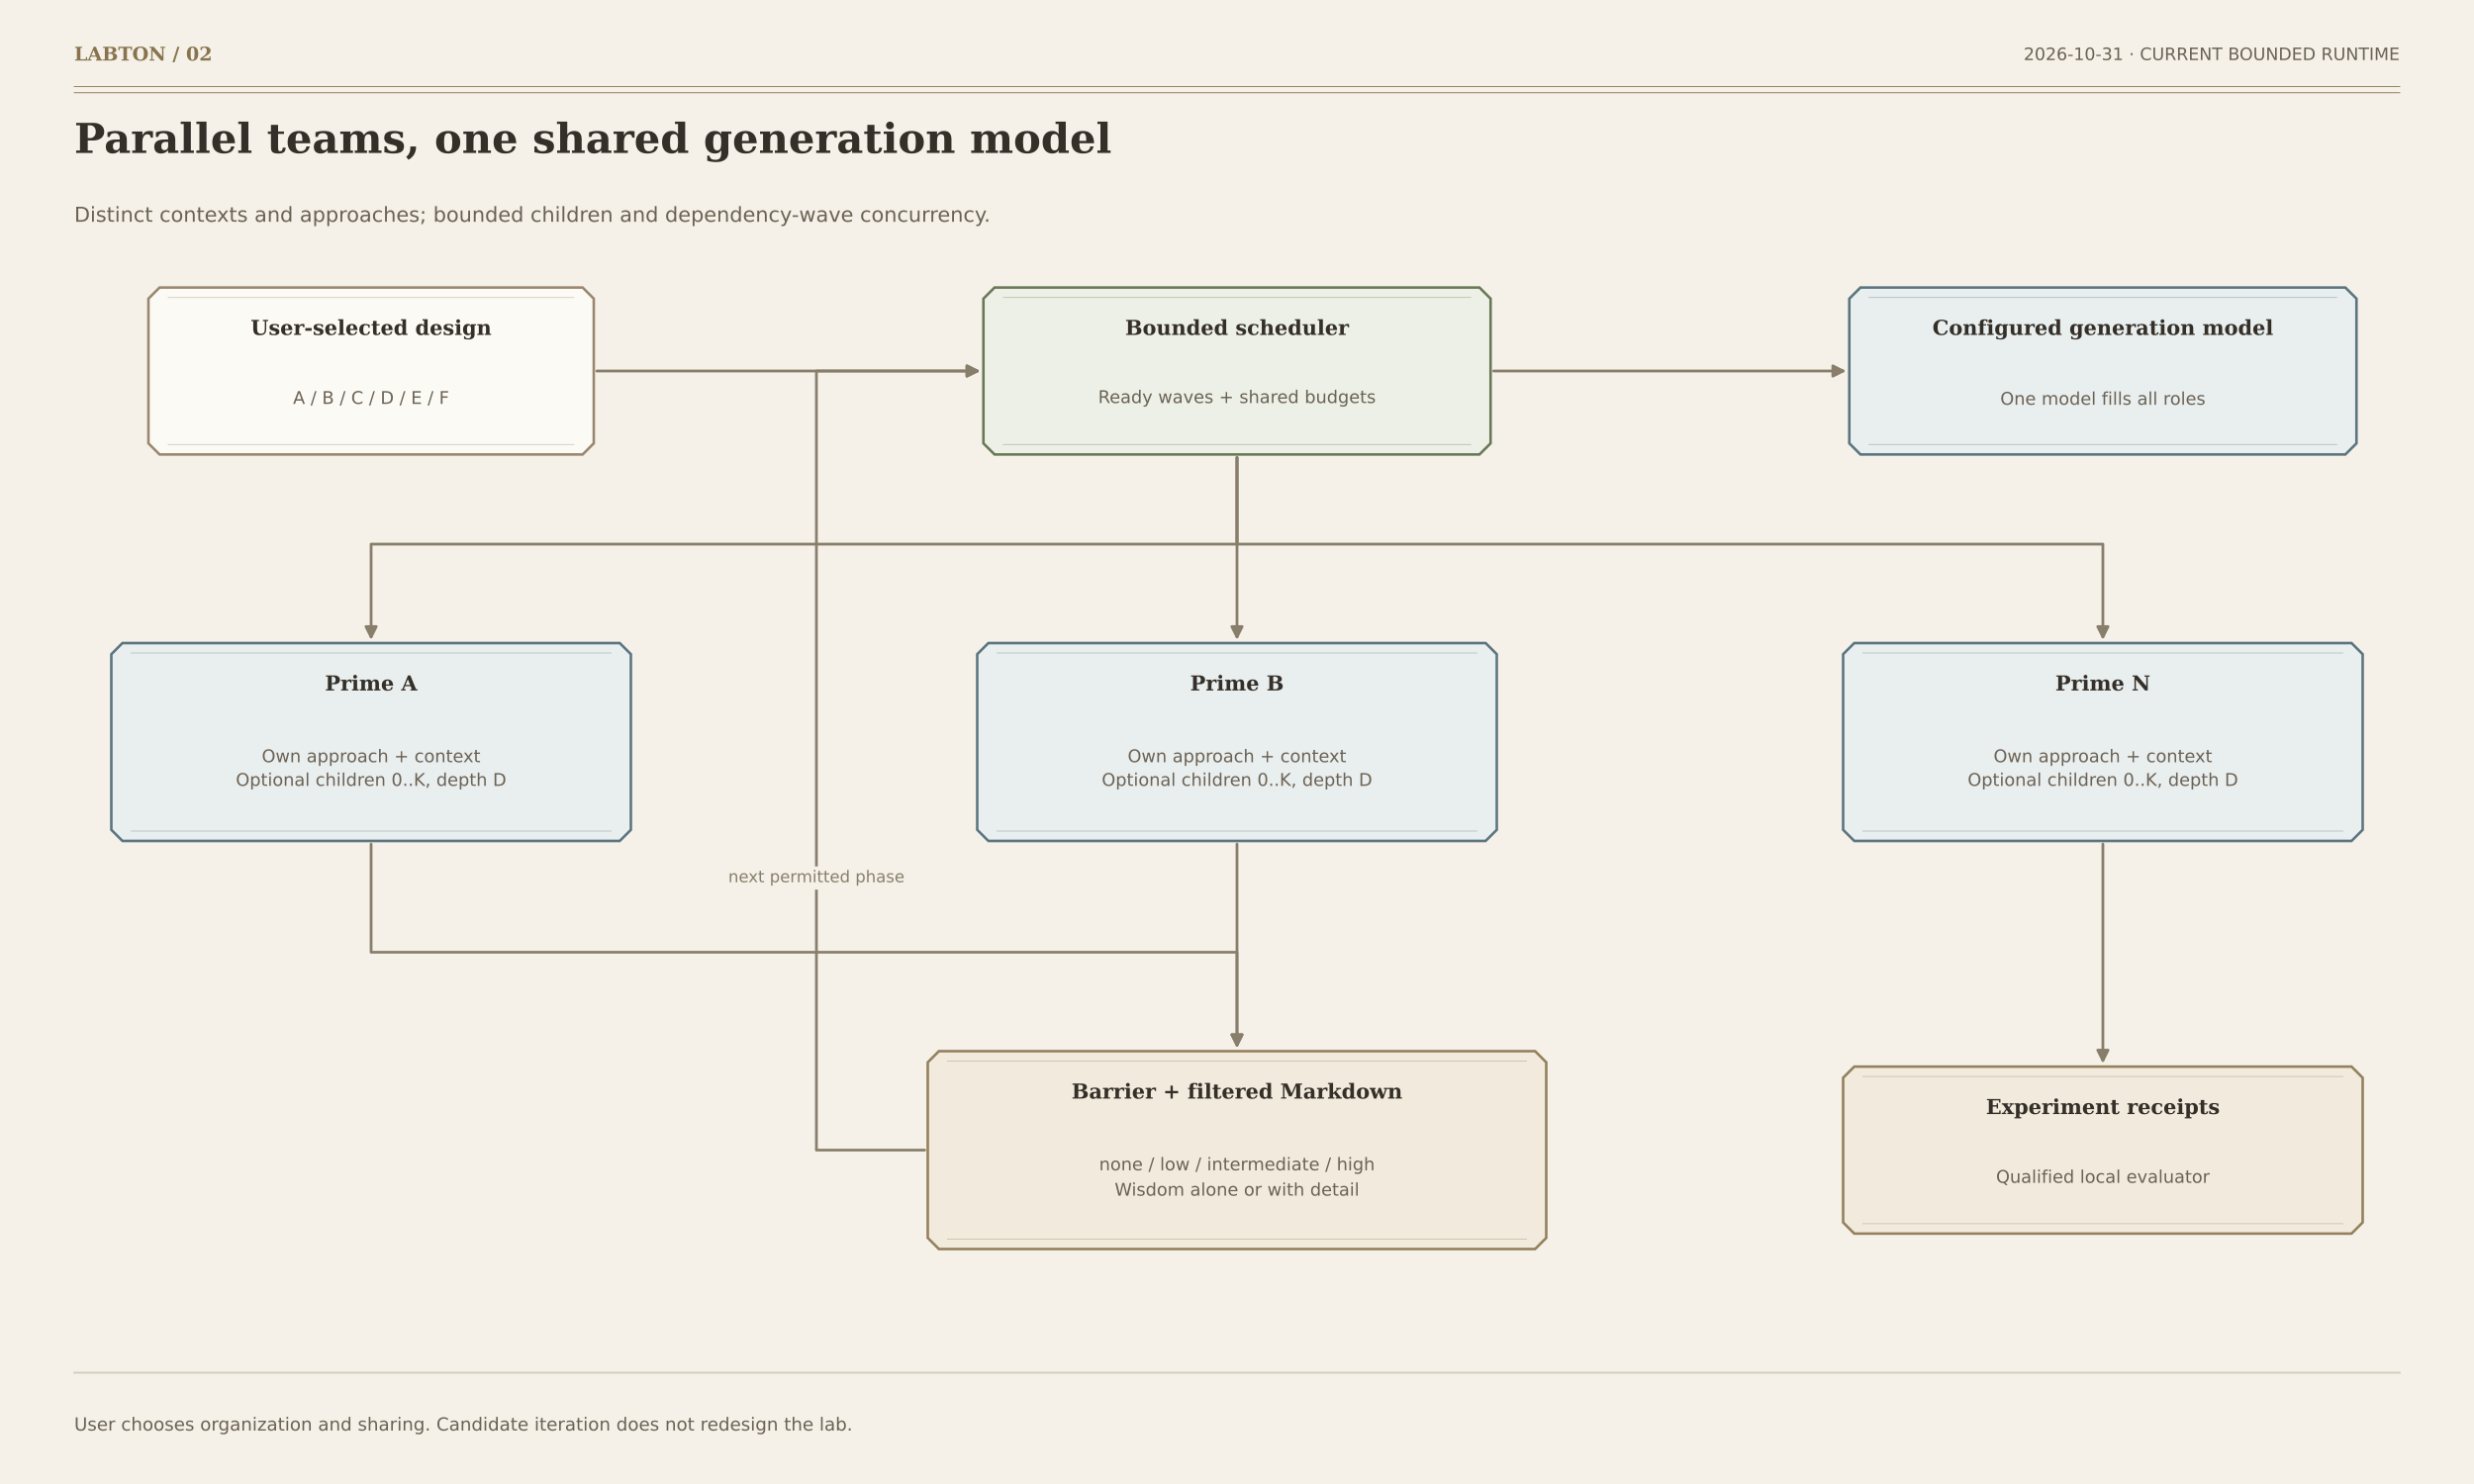
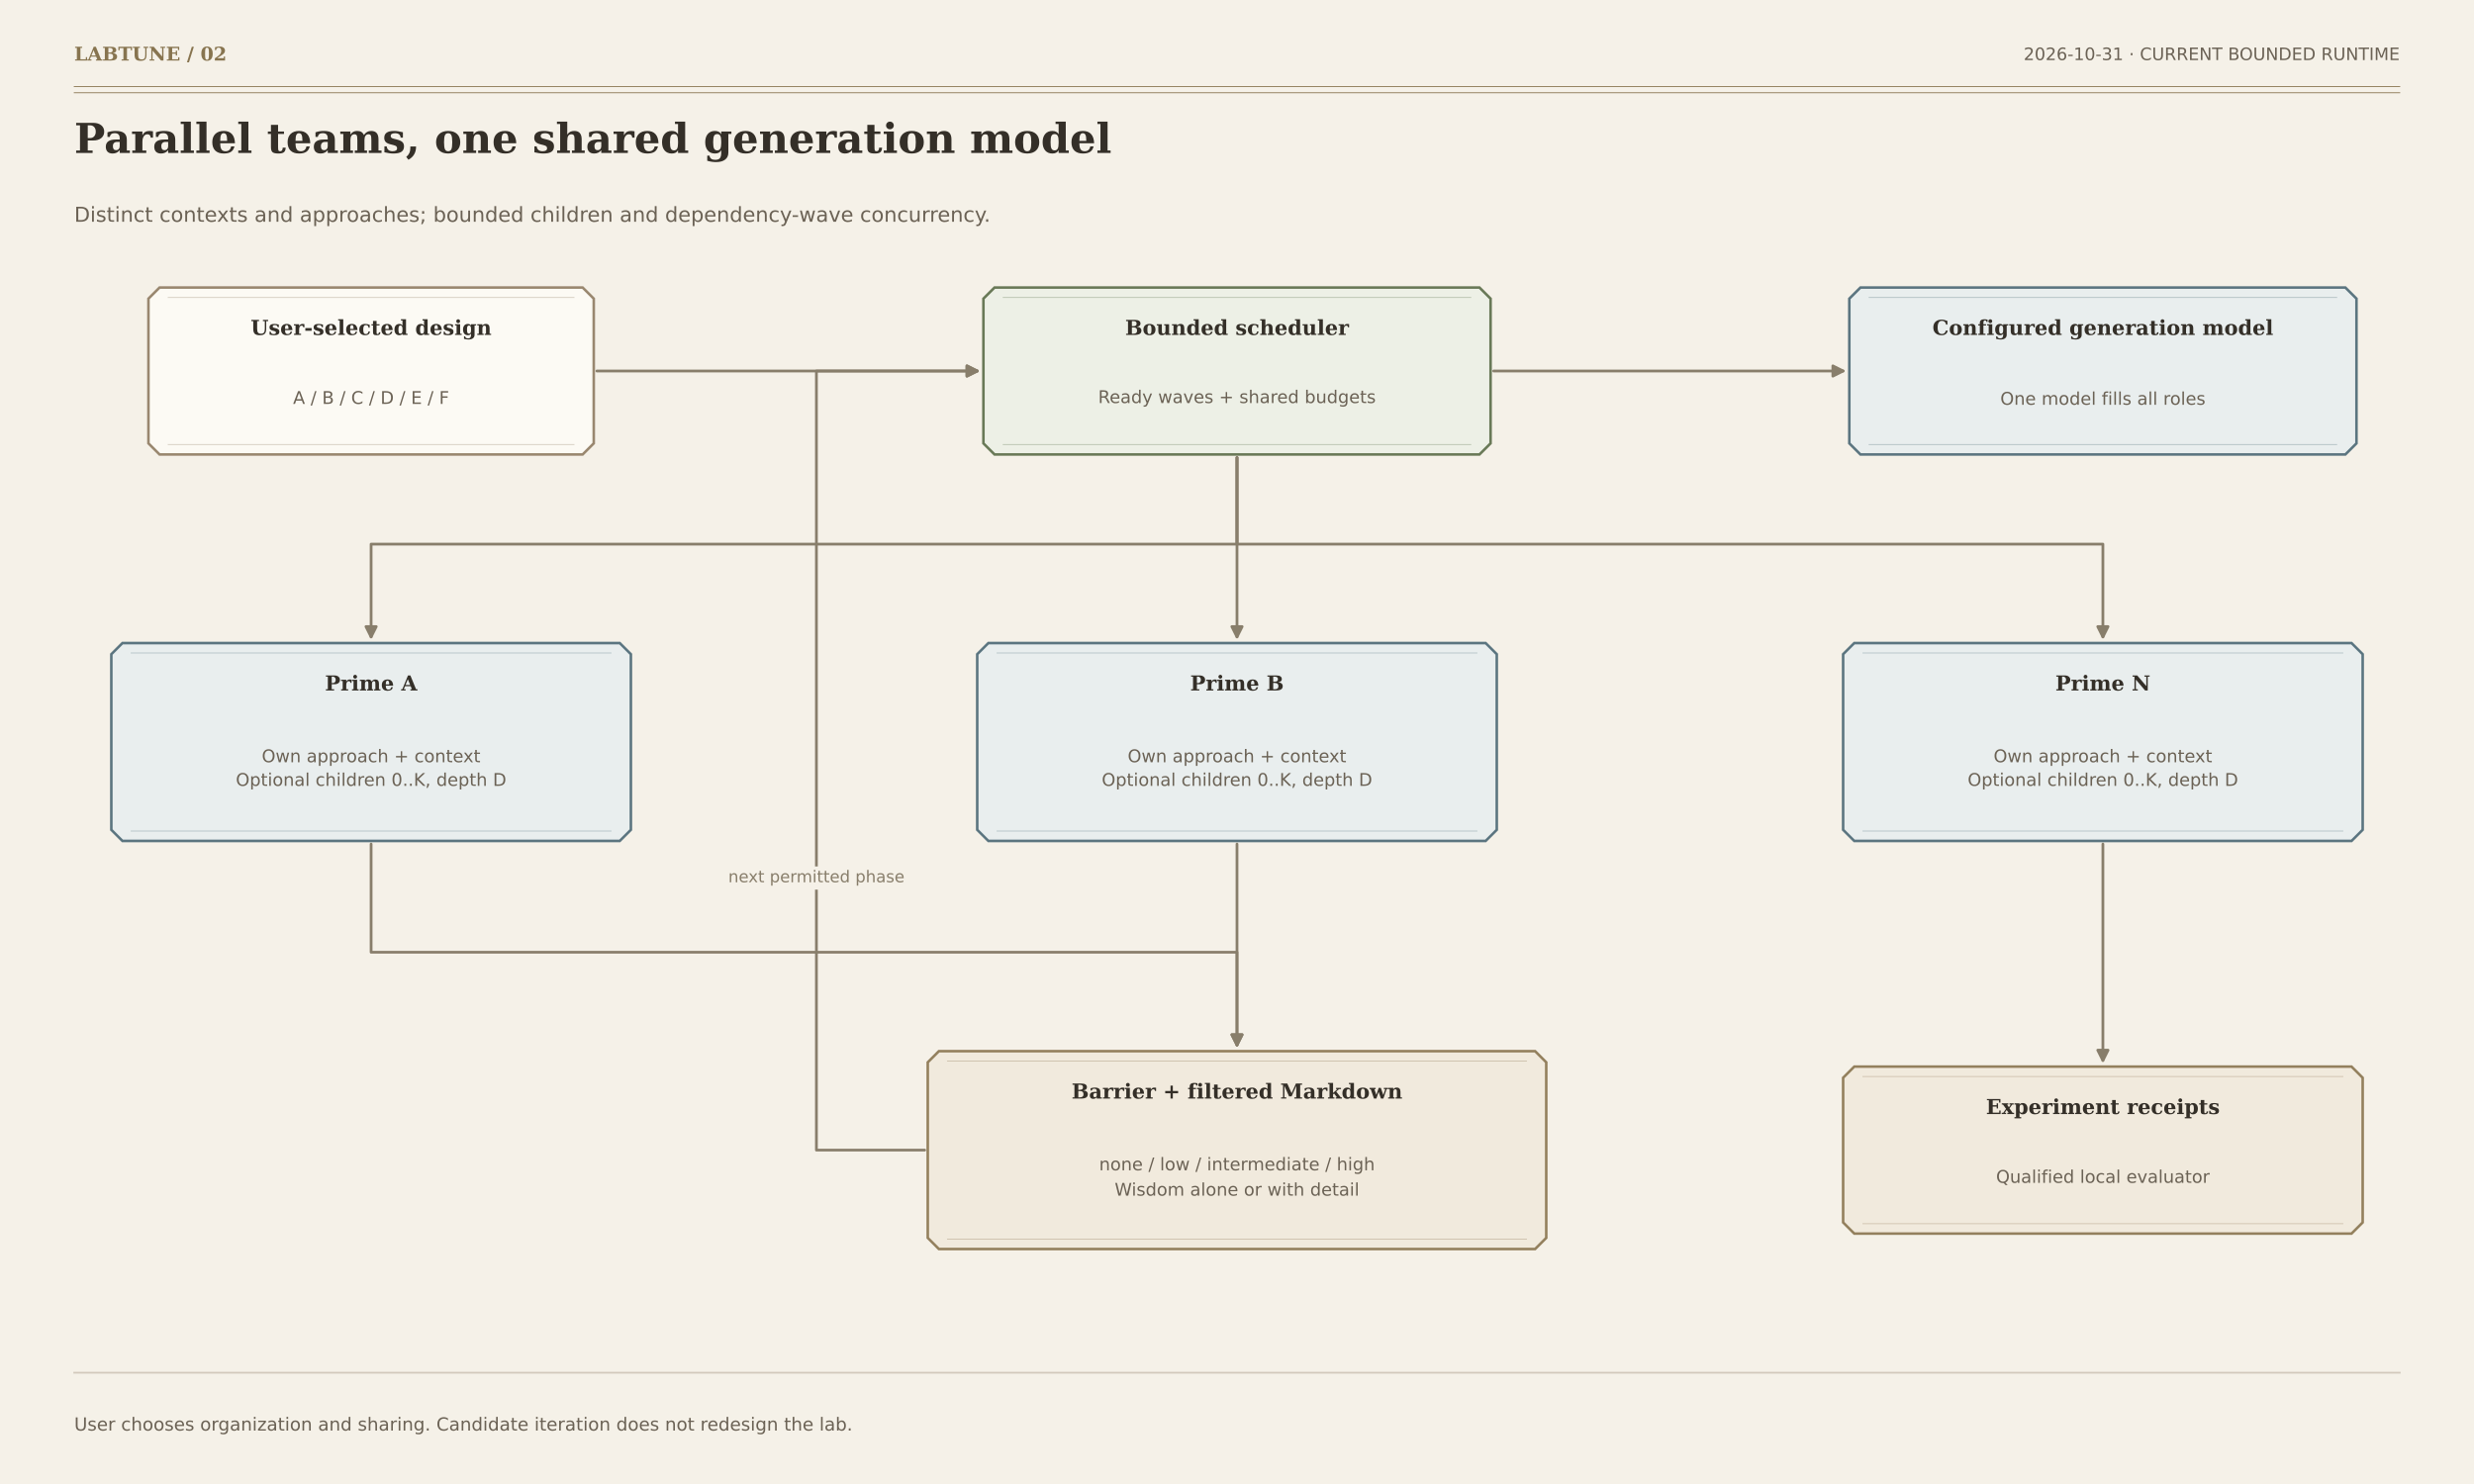
<svg xmlns="http://www.w3.org/2000/svg" width="1440pt" height="864pt" viewBox="0 0 1440 864" version="1.1">
  <defs>
    <style type="text/css">*{stroke-linejoin: round; stroke-linecap: butt}</style>
  </defs>
  <g id="figure_1">
    <g id="patch_1">
      <path d="M 0 864  L 1440 864  L 1440 0  L 0 0  z " style="fill: #f5f1e8" />
    </g>
    <g id="axes_1">
      <g id="patch_2">
-         <path d="M 720 266.4  L 720 316.8  L 216 316.8  L 216 370.811  " clip-path="url(#pac3c08d4ec)" style="fill: none; stroke: #887e6b; stroke-width: 1.6; stroke-linecap: round" />
-         <path d="M 219 364.811  L 216 370.811  L 213 364.811  z " clip-path="url(#pac3c08d4ec)" style="fill: #887e6b; stroke: #887e6b; stroke-width: 1.6; stroke-linecap: round" />
+         <path d="M 720 266.4  L 720 316.8  L 216 316.8  L 216 370.811  " clip-path="url(#p7c456b515d)" style="fill: none; stroke: #887e6b; stroke-width: 1.6; stroke-linecap: round" />
+         <path d="M 219 364.811  L 216 370.811  L 213 364.811  z " clip-path="url(#p7c456b515d)" style="fill: #887e6b; stroke: #887e6b; stroke-width: 1.6; stroke-linecap: round" />
      </g>
      <g id="patch_3">
-         <path d="M 720 266.4  L 720 370.811  " clip-path="url(#pac3c08d4ec)" style="fill: none; stroke: #887e6b; stroke-width: 1.6; stroke-linecap: round" />
-         <path d="M 723 364.811  L 720 370.811  L 717 364.811  z " clip-path="url(#pac3c08d4ec)" style="fill: #887e6b; stroke: #887e6b; stroke-width: 1.6; stroke-linecap: round" />
+         <path d="M 720 266.4  L 720 370.811  " clip-path="url(#p7c456b515d)" style="fill: none; stroke: #887e6b; stroke-width: 1.6; stroke-linecap: round" />
+         <path d="M 723 364.811  L 720 370.811  L 717 364.811  z " clip-path="url(#p7c456b515d)" style="fill: #887e6b; stroke: #887e6b; stroke-width: 1.6; stroke-linecap: round" />
      </g>
      <g id="patch_4">
-         <path d="M 720 266.4  L 720 316.8  L 1224 316.8  L 1224 370.811  " clip-path="url(#pac3c08d4ec)" style="fill: none; stroke: #887e6b; stroke-width: 1.6; stroke-linecap: round" />
-         <path d="M 1227 364.811  L 1224 370.811  L 1221 364.811  z " clip-path="url(#pac3c08d4ec)" style="fill: #887e6b; stroke: #887e6b; stroke-width: 1.6; stroke-linecap: round" />
+         <path d="M 720 266.4  L 720 316.8  L 1224 316.8  L 1224 370.811  " clip-path="url(#p7c456b515d)" style="fill: none; stroke: #887e6b; stroke-width: 1.6; stroke-linecap: round" />
+         <path d="M 1227 364.811  L 1224 370.811  L 1221 364.811  z " clip-path="url(#p7c456b515d)" style="fill: #887e6b; stroke: #887e6b; stroke-width: 1.6; stroke-linecap: round" />
      </g>
      <g id="patch_5">
-         <path d="M 347.4 216  L 568.811 216  " clip-path="url(#pac3c08d4ec)" style="fill: none; stroke: #887e6b; stroke-width: 1.6; stroke-linecap: round" />
-         <path d="M 562.811 213  L 568.811 216  L 562.811 219  z " clip-path="url(#pac3c08d4ec)" style="fill: #887e6b; stroke: #887e6b; stroke-width: 1.6; stroke-linecap: round" />
+         <path d="M 347.4 216  L 568.811 216  " clip-path="url(#p7c456b515d)" style="fill: none; stroke: #887e6b; stroke-width: 1.6; stroke-linecap: round" />
+         <path d="M 562.811 213  L 568.811 216  L 562.811 219  z " clip-path="url(#p7c456b515d)" style="fill: #887e6b; stroke: #887e6b; stroke-width: 1.6; stroke-linecap: round" />
      </g>
      <g id="patch_6">
-         <path d="M 869.4 216  L 1072.811 216  " clip-path="url(#pac3c08d4ec)" style="fill: none; stroke: #887e6b; stroke-width: 1.6; stroke-linecap: round" />
-         <path d="M 1066.811 213  L 1072.811 216  L 1066.811 219  z " clip-path="url(#pac3c08d4ec)" style="fill: #887e6b; stroke: #887e6b; stroke-width: 1.6; stroke-linecap: round" />
+         <path d="M 869.4 216  L 1072.811 216  " clip-path="url(#p7c456b515d)" style="fill: none; stroke: #887e6b; stroke-width: 1.6; stroke-linecap: round" />
+         <path d="M 1066.811 213  L 1072.811 216  L 1066.811 219  z " clip-path="url(#p7c456b515d)" style="fill: #887e6b; stroke: #887e6b; stroke-width: 1.6; stroke-linecap: round" />
      </g>
      <g id="patch_7">
-         <path d="M 216 491.4  L 216 554.4  L 720 554.4  L 720 608.411  " clip-path="url(#pac3c08d4ec)" style="fill: none; stroke: #887e6b; stroke-width: 1.6; stroke-linecap: round" />
-         <path d="M 723 602.411  L 720 608.411  L 717 602.411  z " clip-path="url(#pac3c08d4ec)" style="fill: #887e6b; stroke: #887e6b; stroke-width: 1.6; stroke-linecap: round" />
+         <path d="M 216 491.4  L 216 554.4  L 720 554.4  L 720 608.411  " clip-path="url(#p7c456b515d)" style="fill: none; stroke: #887e6b; stroke-width: 1.6; stroke-linecap: round" />
+         <path d="M 723 602.411  L 720 608.411  L 717 602.411  z " clip-path="url(#p7c456b515d)" style="fill: #887e6b; stroke: #887e6b; stroke-width: 1.6; stroke-linecap: round" />
      </g>
      <g id="patch_8">
-         <path d="M 720 491.4  L 720 554.4  L 720 554.4  L 720 608.411  " clip-path="url(#pac3c08d4ec)" style="fill: none; stroke: #887e6b; stroke-width: 1.6; stroke-linecap: round" />
-         <path d="M 723 602.411  L 720 608.411  L 717 602.411  z " clip-path="url(#pac3c08d4ec)" style="fill: #887e6b; stroke: #887e6b; stroke-width: 1.6; stroke-linecap: round" />
+         <path d="M 720 491.4  L 720 554.4  L 720 554.4  L 720 608.411  " clip-path="url(#p7c456b515d)" style="fill: none; stroke: #887e6b; stroke-width: 1.6; stroke-linecap: round" />
+         <path d="M 723 602.411  L 720 608.411  L 717 602.411  z " clip-path="url(#p7c456b515d)" style="fill: #887e6b; stroke: #887e6b; stroke-width: 1.6; stroke-linecap: round" />
      </g>
      <g id="patch_9">
-         <path d="M 1224 491.4  L 1224 617.411  " clip-path="url(#pac3c08d4ec)" style="fill: none; stroke: #887e6b; stroke-width: 1.6; stroke-linecap: round" />
-         <path d="M 1227 611.411  L 1224 617.411  L 1221 611.411  z " clip-path="url(#pac3c08d4ec)" style="fill: #887e6b; stroke: #887e6b; stroke-width: 1.6; stroke-linecap: round" />
+         <path d="M 1224 491.4  L 1224 617.411  " clip-path="url(#p7c456b515d)" style="fill: none; stroke: #887e6b; stroke-width: 1.6; stroke-linecap: round" />
+         <path d="M 1227 611.411  L 1224 617.411  L 1221 611.411  z " clip-path="url(#p7c456b515d)" style="fill: #887e6b; stroke: #887e6b; stroke-width: 1.6; stroke-linecap: round" />
      </g>
      <g id="patch_10">
-         <path d="M 538.2 669.6  L 475.2 669.6  L 475.2 216  L 568.811 216  " clip-path="url(#pac3c08d4ec)" style="fill: none; stroke: #887e6b; stroke-width: 1.6; stroke-linecap: round" />
-         <path d="M 562.811 213  L 568.811 216  L 562.811 219  z " clip-path="url(#pac3c08d4ec)" style="fill: #887e6b; stroke: #887e6b; stroke-width: 1.6; stroke-linecap: round" />
+         <path d="M 538.2 669.6  L 475.2 669.6  L 475.2 216  L 568.811 216  " clip-path="url(#p7c456b515d)" style="fill: none; stroke: #887e6b; stroke-width: 1.6; stroke-linecap: round" />
+         <path d="M 562.811 213  L 568.811 216  L 562.811 219  z " clip-path="url(#p7c456b515d)" style="fill: #887e6b; stroke: #887e6b; stroke-width: 1.6; stroke-linecap: round" />
      </g>
      <g id="line2d_1">
-         <path d="M 43.2 50.4  L 1396.8 50.4  " clip-path="url(#pac3c08d4ec)" style="fill: none; stroke: #87744f; stroke-width: 0.5; stroke-linecap: square" />
+         <path d="M 43.2 50.4  L 1396.8 50.4  " clip-path="url(#p7c456b515d)" style="fill: none; stroke: #87744f; stroke-width: 0.5; stroke-linecap: square" />
      </g>
      <g id="line2d_2">
-         <path d="M 43.2 54  L 1396.8 54  " clip-path="url(#pac3c08d4ec)" style="fill: none; stroke: #87744f; stroke-width: 0.5; stroke-linecap: square" />
+         <path d="M 43.2 54  L 1396.8 54  " clip-path="url(#p7c456b515d)" style="fill: none; stroke: #87744f; stroke-width: 0.5; stroke-linecap: square" />
      </g>
      <g id="line2d_3">
-         <path d="M 43.2 799.2  L 1396.8 799.2  " clip-path="url(#pac3c08d4ec)" style="fill: none; stroke: #d2c9bc; stroke-linecap: square" />
+         <path d="M 43.2 799.2  L 1396.8 799.2  " clip-path="url(#p7c456b515d)" style="fill: none; stroke: #d2c9bc; stroke-linecap: square" />
      </g>
      <g id="text_1">
-         <text style="font-weight: 700; font-size: 11px; font-family: 'DejaVu Serif'; text-anchor: start; fill: #87744f" x="43.2" y="35.257" transform="rotate(-0 43.2 35.25742)">LABTON / 02</text>
+         <text style="font-weight: 700; font-size: 11px; font-family: 'DejaVu Serif'; text-anchor: start; fill: #87744f" x="43.2" y="35.257" transform="rotate(-0 43.2 35.25742)">LABTUNE / 02</text>
      </g>
      <g id="text_2">
        <text style="font-size: 10px; font-family: 'DejaVu Sans'; text-anchor: end; fill: #6b6255" x="1396.8" y="34.998" transform="rotate(-0 1396.8 34.99766)">2026-10-31 · CURRENT BOUNDED RUNTIME</text>
      </g>
      <g id="text_3">
        <text style="font-weight: 700; font-size: 24px; font-family: 'DejaVu Serif'; text-anchor: start; fill: #342f28" x="43.2" y="89.035" transform="rotate(-0 43.2 89.03531)">Parallel teams, one shared generation model</text>
      </g>
      <g id="text_4">
        <text style="font-size: 12px; font-family: 'DejaVu Sans'; text-anchor: start; fill: #6b6255" x="43.2" y="129.118" transform="rotate(-0 43.2 129.1177)">Distinct contexts and approaches; bounded children and dependency-wave concurrency.</text>
      </g>
      <g id="patch_11">
-         <path d="M 92.88 167.4  L 339.12 167.4  L 345.6 173.88  L 345.6 258.12  L 339.12 264.6  L 92.88 264.6  L 86.4 258.12  L 86.4 173.88  z " clip-path="url(#pac3c08d4ec)" style="fill: #fcfaf4; stroke: #99876f; stroke-width: 1.5; stroke-linejoin: miter" />
+         <path d="M 92.88 167.4  L 339.12 167.4  L 345.6 173.88  L 345.6 258.12  L 339.12 264.6  L 92.88 264.6  L 86.4 258.12  L 86.4 173.88  z " clip-path="url(#p7c456b515d)" style="fill: #fcfaf4; stroke: #99876f; stroke-width: 1.5; stroke-linejoin: miter" />
      </g>
      <g id="patch_12">
-         <path d="M 578.88 167.4  L 861.12 167.4  L 867.6 173.88  L 867.6 258.12  L 861.12 264.6  L 578.88 264.6  L 572.4 258.12  L 572.4 173.88  z " clip-path="url(#pac3c08d4ec)" style="fill: #edf0e6; stroke: #697957; stroke-width: 1.5; stroke-linejoin: miter" />
+         <path d="M 578.88 167.4  L 861.12 167.4  L 867.6 173.88  L 867.6 258.12  L 861.12 264.6  L 578.88 264.6  L 572.4 258.12  L 572.4 173.88  z " clip-path="url(#p7c456b515d)" style="fill: #edf0e6; stroke: #697957; stroke-width: 1.5; stroke-linejoin: miter" />
      </g>
      <g id="patch_13">
-         <path d="M 1082.88 167.4  L 1365.12 167.4  L 1371.6 173.88  L 1371.6 258.12  L 1365.12 264.6  L 1082.88 264.6  L 1076.4 258.12  L 1076.4 173.88  z " clip-path="url(#pac3c08d4ec)" style="fill: #e9eeee; stroke: #5b7580; stroke-width: 1.5; stroke-linejoin: miter" />
+         <path d="M 1082.88 167.4  L 1365.12 167.4  L 1371.6 173.88  L 1371.6 258.12  L 1365.12 264.6  L 1082.88 264.6  L 1076.4 258.12  L 1076.4 173.88  z " clip-path="url(#p7c456b515d)" style="fill: #e9eeee; stroke: #5b7580; stroke-width: 1.5; stroke-linejoin: miter" />
      </g>
      <g id="patch_14">
-         <path d="M 71.28 374.4  L 360.72 374.4  L 367.2 380.88  L 367.2 483.12  L 360.72 489.6  L 71.28 489.6  L 64.8 483.12  L 64.8 380.88  z " clip-path="url(#pac3c08d4ec)" style="fill: #e9eeee; stroke: #5b7580; stroke-width: 1.5; stroke-linejoin: miter" />
+         <path d="M 71.28 374.4  L 360.72 374.4  L 367.2 380.88  L 367.2 483.12  L 360.72 489.6  L 71.28 489.6  L 64.8 483.12  L 64.8 380.88  z " clip-path="url(#p7c456b515d)" style="fill: #e9eeee; stroke: #5b7580; stroke-width: 1.5; stroke-linejoin: miter" />
      </g>
      <g id="patch_15">
-         <path d="M 575.28 374.4  L 864.72 374.4  L 871.2 380.88  L 871.2 483.12  L 864.72 489.6  L 575.28 489.6  L 568.8 483.12  L 568.8 380.88  z " clip-path="url(#pac3c08d4ec)" style="fill: #e9eeee; stroke: #5b7580; stroke-width: 1.5; stroke-linejoin: miter" />
+         <path d="M 575.28 374.4  L 864.72 374.4  L 871.2 380.88  L 871.2 483.12  L 864.72 489.6  L 575.28 489.6  L 568.8 483.12  L 568.8 380.88  z " clip-path="url(#p7c456b515d)" style="fill: #e9eeee; stroke: #5b7580; stroke-width: 1.5; stroke-linejoin: miter" />
      </g>
      <g id="patch_16">
-         <path d="M 1079.28 374.4  L 1368.72 374.4  L 1375.2 380.88  L 1375.2 483.12  L 1368.72 489.6  L 1079.28 489.6  L 1072.8 483.12  L 1072.8 380.88  z " clip-path="url(#pac3c08d4ec)" style="fill: #e9eeee; stroke: #5b7580; stroke-width: 1.5; stroke-linejoin: miter" />
+         <path d="M 1079.28 374.4  L 1368.72 374.4  L 1375.2 380.88  L 1375.2 483.12  L 1368.72 489.6  L 1079.28 489.6  L 1072.8 483.12  L 1072.8 380.88  z " clip-path="url(#p7c456b515d)" style="fill: #e9eeee; stroke: #5b7580; stroke-width: 1.5; stroke-linejoin: miter" />
      </g>
      <g id="patch_17">
-         <path d="M 546.48 612  L 893.52 612  L 900 618.48  L 900 720.72  L 893.52 727.2  L 546.48 727.2  L 540 720.72  L 540 618.48  z " clip-path="url(#pac3c08d4ec)" style="fill: #f1eadd; stroke: #93805d; stroke-width: 1.5; stroke-linejoin: miter" />
+         <path d="M 546.48 612  L 893.52 612  L 900 618.48  L 900 720.72  L 893.52 727.2  L 546.48 727.2  L 540 720.72  L 540 618.48  z " clip-path="url(#p7c456b515d)" style="fill: #f1eadd; stroke: #93805d; stroke-width: 1.5; stroke-linejoin: miter" />
      </g>
      <g id="patch_18">
-         <path d="M 1079.28 621  L 1368.72 621  L 1375.2 627.48  L 1375.2 711.72  L 1368.72 718.2  L 1079.28 718.2  L 1072.8 711.72  L 1072.8 627.48  z " clip-path="url(#pac3c08d4ec)" style="fill: #f1eadd; stroke: #93805d; stroke-width: 1.5; stroke-linejoin: miter" />
+         <path d="M 1079.28 621  L 1368.72 621  L 1375.2 627.48  L 1375.2 711.72  L 1368.72 718.2  L 1079.28 718.2  L 1072.8 711.72  L 1072.8 627.48  z " clip-path="url(#p7c456b515d)" style="fill: #f1eadd; stroke: #93805d; stroke-width: 1.5; stroke-linejoin: miter" />
      </g>
      <g id="text_5">
        <text style="font-size: 10.5px; font-family: 'DejaVu Sans'; text-anchor: start; fill: #6b6255" x="43.2" y="832.888" transform="rotate(-0 43.2 832.8879)">User chooses organization and sharing. Candidate iteration does not redesign the lab.</text>
      </g>
      <g id="line2d_4">
-         <path d="M 97.92 173.16  L 334.08 173.16  " clip-path="url(#pac3c08d4ec)" style="fill: none; stroke: #99876f; stroke-opacity: 0.35; stroke-width: 0.55; stroke-linecap: square" />
+         <path d="M 97.92 173.16  L 334.08 173.16  " clip-path="url(#p7c456b515d)" style="fill: none; stroke: #99876f; stroke-opacity: 0.35; stroke-width: 0.55; stroke-linecap: square" />
      </g>
      <g id="line2d_5">
-         <path d="M 97.92 258.84  L 334.08 258.84  " clip-path="url(#pac3c08d4ec)" style="fill: none; stroke: #99876f; stroke-opacity: 0.35; stroke-width: 0.55; stroke-linecap: square" />
+         <path d="M 97.92 258.84  L 334.08 258.84  " clip-path="url(#p7c456b515d)" style="fill: none; stroke: #99876f; stroke-opacity: 0.35; stroke-width: 0.55; stroke-linecap: square" />
      </g>
      <g id="text_6">
        <text style="font-weight: 700; font-size: 12px; font-family: 'DejaVu Serif'; text-anchor: middle; fill: #342f28" x="216" y="194.998" transform="rotate(-0 216 194.9977)">User-selected design</text>
      </g>
      <g id="text_7">
        <text style="font-size: 10.2px; font-family: 'DejaVu Sans'; text-anchor: middle; fill: #6b6255" x="216" y="235.152" transform="rotate(-0 216 235.1518)">A / B / C / D / E / F</text>
      </g>
      <g id="line2d_6">
-         <path d="M 583.92 173.16  L 856.08 173.16  " clip-path="url(#pac3c08d4ec)" style="fill: none; stroke: #697957; stroke-opacity: 0.35; stroke-width: 0.55; stroke-linecap: square" />
+         <path d="M 583.92 173.16  L 856.08 173.16  " clip-path="url(#p7c456b515d)" style="fill: none; stroke: #697957; stroke-opacity: 0.35; stroke-width: 0.55; stroke-linecap: square" />
      </g>
      <g id="line2d_7">
-         <path d="M 583.92 258.84  L 856.08 258.84  " clip-path="url(#pac3c08d4ec)" style="fill: none; stroke: #697957; stroke-opacity: 0.35; stroke-width: 0.55; stroke-linecap: square" />
+         <path d="M 583.92 258.84  L 856.08 258.84  " clip-path="url(#p7c456b515d)" style="fill: none; stroke: #697957; stroke-opacity: 0.35; stroke-width: 0.55; stroke-linecap: square" />
      </g>
      <g id="text_8">
        <text style="font-weight: 700; font-size: 12px; font-family: 'DejaVu Serif'; text-anchor: middle; fill: #342f28" x="720" y="194.998" transform="rotate(-0 720 194.9977)">Bounded scheduler</text>
      </g>
      <g id="text_9">
        <text style="font-size: 10.2px; font-family: 'DejaVu Sans'; text-anchor: middle; fill: #6b6255" x="720" y="234.655" transform="rotate(-0 720 234.6546)">Ready waves + shared budgets</text>
      </g>
      <g id="line2d_8">
-         <path d="M 1087.92 173.16  L 1360.08 173.16  " clip-path="url(#pac3c08d4ec)" style="fill: none; stroke: #5b7580; stroke-opacity: 0.35; stroke-width: 0.55; stroke-linecap: square" />
+         <path d="M 1087.92 173.16  L 1360.08 173.16  " clip-path="url(#p7c456b515d)" style="fill: none; stroke: #5b7580; stroke-opacity: 0.35; stroke-width: 0.55; stroke-linecap: square" />
      </g>
      <g id="line2d_9">
-         <path d="M 1087.92 258.84  L 1360.08 258.84  " clip-path="url(#pac3c08d4ec)" style="fill: none; stroke: #5b7580; stroke-opacity: 0.35; stroke-width: 0.55; stroke-linecap: square" />
+         <path d="M 1087.92 258.84  L 1360.08 258.84  " clip-path="url(#p7c456b515d)" style="fill: none; stroke: #5b7580; stroke-opacity: 0.35; stroke-width: 0.55; stroke-linecap: square" />
      </g>
      <g id="text_10">
        <text style="font-weight: 700; font-size: 12px; font-family: 'DejaVu Serif'; text-anchor: middle; fill: #342f28" x="1224" y="194.998" transform="rotate(-0 1224 194.9977)">Configured generation model</text>
      </g>
      <g id="text_11">
        <text style="font-size: 10.2px; font-family: 'DejaVu Sans'; text-anchor: middle; fill: #6b6255" x="1224" y="235.643" transform="rotate(-0 1224 235.6427)">One model fills all roles</text>
      </g>
      <g id="line2d_10">
-         <path d="M 76.32 380.16  L 355.68 380.16  " clip-path="url(#pac3c08d4ec)" style="fill: none; stroke: #5b7580; stroke-opacity: 0.35; stroke-width: 0.55; stroke-linecap: square" />
+         <path d="M 76.32 380.16  L 355.68 380.16  " clip-path="url(#p7c456b515d)" style="fill: none; stroke: #5b7580; stroke-opacity: 0.35; stroke-width: 0.55; stroke-linecap: square" />
      </g>
      <g id="line2d_11">
-         <path d="M 76.32 483.84  L 355.68 483.84  " clip-path="url(#pac3c08d4ec)" style="fill: none; stroke: #5b7580; stroke-opacity: 0.35; stroke-width: 0.55; stroke-linecap: square" />
+         <path d="M 76.32 483.84  L 355.68 483.84  " clip-path="url(#p7c456b515d)" style="fill: none; stroke: #5b7580; stroke-opacity: 0.35; stroke-width: 0.55; stroke-linecap: square" />
      </g>
      <g id="text_12">
        <text style="font-weight: 700; font-size: 12px; font-family: 'DejaVu Serif'; text-anchor: middle; fill: #342f28" x="216" y="401.998" transform="rotate(-0 216 401.9977)">Prime A</text>
      </g>
      <g id="text_13">
        <text style="font-size: 10.2px; font-family: 'DejaVu Sans'; fill: #6b6255" transform="translate(152.356 443.7696)">Own approach + context</text>
        <text style="font-size: 10.2px; font-family: 'DejaVu Sans'; fill: #6b6255" transform="translate(137.2672 457.5396)">Optional children 0..K, depth D</text>
      </g>
      <g id="line2d_12">
-         <path d="M 580.32 380.16  L 859.68 380.16  " clip-path="url(#pac3c08d4ec)" style="fill: none; stroke: #5b7580; stroke-opacity: 0.35; stroke-width: 0.55; stroke-linecap: square" />
+         <path d="M 580.32 380.16  L 859.68 380.16  " clip-path="url(#p7c456b515d)" style="fill: none; stroke: #5b7580; stroke-opacity: 0.35; stroke-width: 0.55; stroke-linecap: square" />
      </g>
      <g id="line2d_13">
-         <path d="M 580.32 483.84  L 859.68 483.84  " clip-path="url(#pac3c08d4ec)" style="fill: none; stroke: #5b7580; stroke-opacity: 0.35; stroke-width: 0.55; stroke-linecap: square" />
+         <path d="M 580.32 483.84  L 859.68 483.84  " clip-path="url(#p7c456b515d)" style="fill: none; stroke: #5b7580; stroke-opacity: 0.35; stroke-width: 0.55; stroke-linecap: square" />
      </g>
      <g id="text_14">
        <text style="font-weight: 700; font-size: 12px; font-family: 'DejaVu Serif'; text-anchor: middle; fill: #342f28" x="720" y="401.998" transform="rotate(-0 720 401.9977)">Prime B</text>
      </g>
      <g id="text_15">
        <text style="font-size: 10.2px; font-family: 'DejaVu Sans'; fill: #6b6255" transform="translate(656.356 443.7696)">Own approach + context</text>
        <text style="font-size: 10.2px; font-family: 'DejaVu Sans'; fill: #6b6255" transform="translate(641.2672 457.5396)">Optional children 0..K, depth D</text>
      </g>
      <g id="line2d_14">
-         <path d="M 1084.32 380.16  L 1363.68 380.16  " clip-path="url(#pac3c08d4ec)" style="fill: none; stroke: #5b7580; stroke-opacity: 0.35; stroke-width: 0.55; stroke-linecap: square" />
+         <path d="M 1084.32 380.16  L 1363.68 380.16  " clip-path="url(#p7c456b515d)" style="fill: none; stroke: #5b7580; stroke-opacity: 0.35; stroke-width: 0.55; stroke-linecap: square" />
      </g>
      <g id="line2d_15">
-         <path d="M 1084.32 483.84  L 1363.68 483.84  " clip-path="url(#pac3c08d4ec)" style="fill: none; stroke: #5b7580; stroke-opacity: 0.35; stroke-width: 0.55; stroke-linecap: square" />
+         <path d="M 1084.32 483.84  L 1363.68 483.84  " clip-path="url(#p7c456b515d)" style="fill: none; stroke: #5b7580; stroke-opacity: 0.35; stroke-width: 0.55; stroke-linecap: square" />
      </g>
      <g id="text_16">
        <text style="font-weight: 700; font-size: 12px; font-family: 'DejaVu Serif'; text-anchor: middle; fill: #342f28" x="1224" y="401.998" transform="rotate(-0 1224 401.9977)">Prime N</text>
      </g>
      <g id="text_17">
        <text style="font-size: 10.2px; font-family: 'DejaVu Sans'; fill: #6b6255" transform="translate(1160.356 443.7696)">Own approach + context</text>
        <text style="font-size: 10.2px; font-family: 'DejaVu Sans'; fill: #6b6255" transform="translate(1145.267 457.5396)">Optional children 0..K, depth D</text>
      </g>
      <g id="line2d_16">
-         <path d="M 551.52 617.76  L 888.48 617.76  " clip-path="url(#pac3c08d4ec)" style="fill: none; stroke: #93805d; stroke-opacity: 0.35; stroke-width: 0.55; stroke-linecap: square" />
+         <path d="M 551.52 617.76  L 888.48 617.76  " clip-path="url(#p7c456b515d)" style="fill: none; stroke: #93805d; stroke-opacity: 0.35; stroke-width: 0.55; stroke-linecap: square" />
      </g>
      <g id="line2d_17">
-         <path d="M 551.52 721.44  L 888.48 721.44  " clip-path="url(#pac3c08d4ec)" style="fill: none; stroke: #93805d; stroke-opacity: 0.35; stroke-width: 0.55; stroke-linecap: square" />
+         <path d="M 551.52 721.44  L 888.48 721.44  " clip-path="url(#p7c456b515d)" style="fill: none; stroke: #93805d; stroke-opacity: 0.35; stroke-width: 0.55; stroke-linecap: square" />
      </g>
      <g id="text_18">
        <text style="font-weight: 700; font-size: 12px; font-family: 'DejaVu Serif'; text-anchor: middle; fill: #342f28" x="720" y="639.598" transform="rotate(-0 720 639.5977)">Barrier + filtered Markdown</text>
      </g>
      <g id="text_19">
        <text style="font-size: 10.2px; font-family: 'DejaVu Sans'; fill: #6b6255" transform="translate(639.7539 681.3696)">none / low / intermediate / high</text>
        <text style="font-size: 10.2px; font-family: 'DejaVu Sans'; fill: #6b6255" transform="translate(648.7833 696.1277)">Wisdom alone or with detail</text>
      </g>
      <g id="line2d_18">
-         <path d="M 1084.32 626.76  L 1363.68 626.76  " clip-path="url(#pac3c08d4ec)" style="fill: none; stroke: #93805d; stroke-opacity: 0.35; stroke-width: 0.55; stroke-linecap: square" />
+         <path d="M 1084.32 626.76  L 1363.68 626.76  " clip-path="url(#p7c456b515d)" style="fill: none; stroke: #93805d; stroke-opacity: 0.35; stroke-width: 0.55; stroke-linecap: square" />
      </g>
      <g id="line2d_19">
-         <path d="M 1084.32 712.44  L 1363.68 712.44  " clip-path="url(#pac3c08d4ec)" style="fill: none; stroke: #93805d; stroke-opacity: 0.35; stroke-width: 0.55; stroke-linecap: square" />
+         <path d="M 1084.32 712.44  L 1363.68 712.44  " clip-path="url(#p7c456b515d)" style="fill: none; stroke: #93805d; stroke-opacity: 0.35; stroke-width: 0.55; stroke-linecap: square" />
      </g>
      <g id="text_20">
        <text style="font-weight: 700; font-size: 12px; font-family: 'DejaVu Serif'; text-anchor: middle; fill: #342f28" x="1224" y="648.598" transform="rotate(-0 1224 648.5977)">Experiment receipts</text>
      </g>
      <g id="text_21">
        <text style="font-size: 10.2px; font-family: 'DejaVu Sans'; text-anchor: middle; fill: #6b6255" x="1224" y="688.658" transform="rotate(-0 1224 688.6578)">Qualified local evaluator</text>
      </g>
      <g id="text_22">
        <g id="patch_19">
          <path d="M 421.912 517.945  L 528.488 517.945  L 528.488 504.455  L 421.912 504.455  z " style="fill: #f5f1e8" />
        </g>
        <text style="font-size: 9.5px; font-family: 'DejaVu Sans'; text-anchor: middle; fill: #887e6b" x="475.2" y="513.668" transform="rotate(-0 475.2 513.6681)">next permitted phase</text>
      </g>
    </g>
  </g>
  <defs>
-     <clipPath id="pac3c08d4ec">
+     <clipPath id="p7c456b515d">
      <rect x="0" y="0" width="1440" height="864" />
    </clipPath>
  </defs>
</svg>
